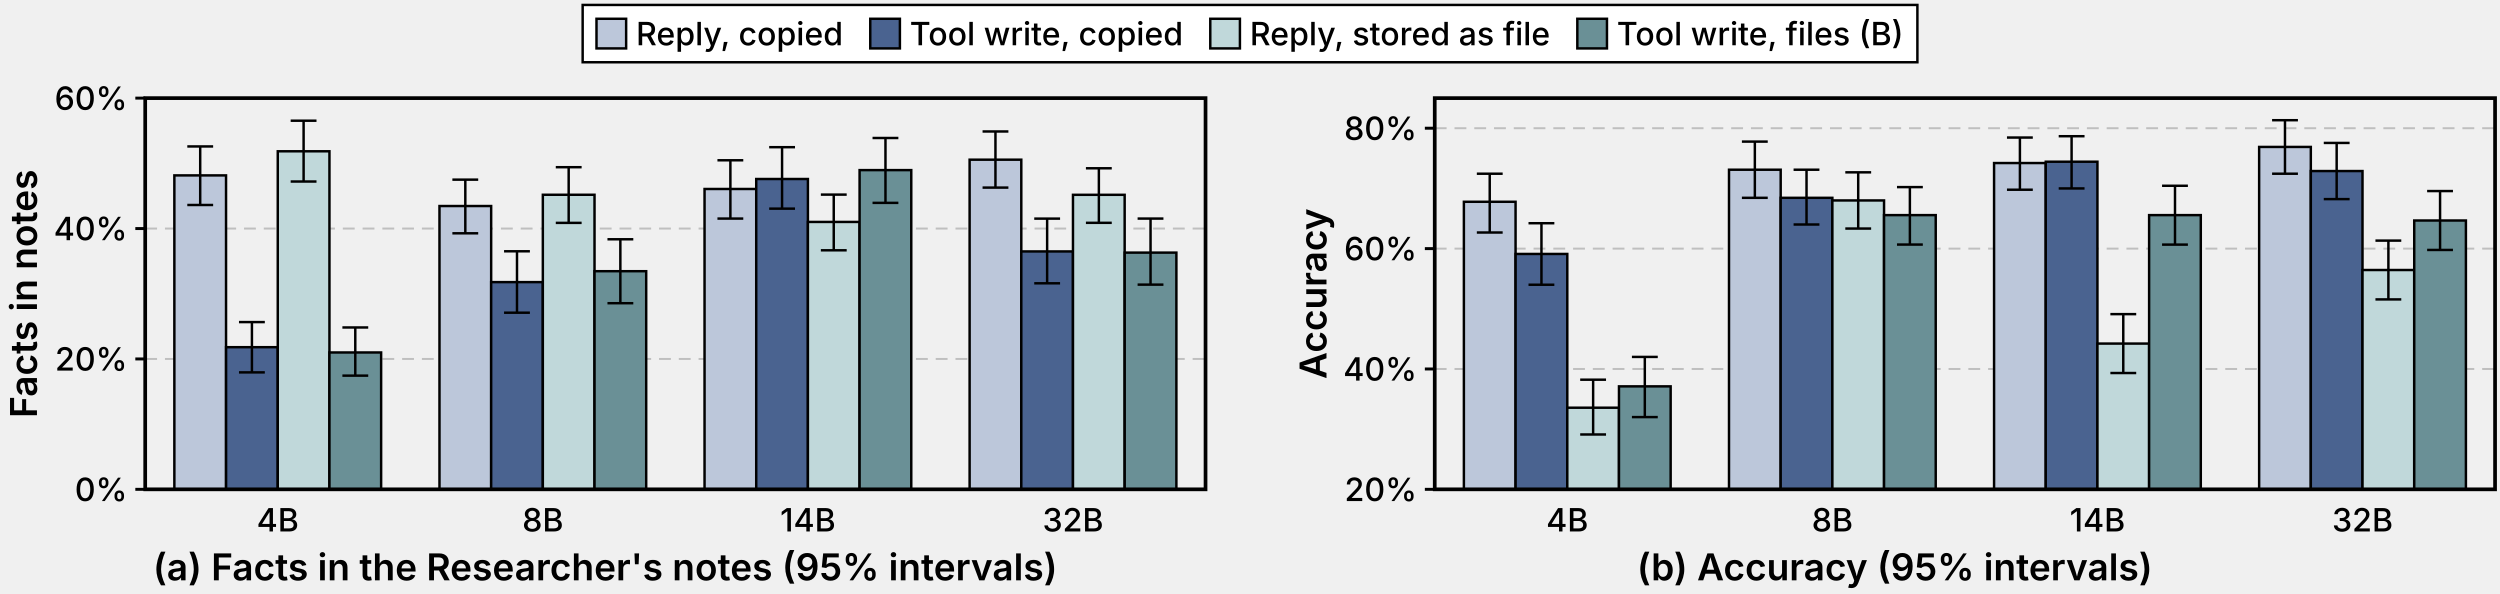
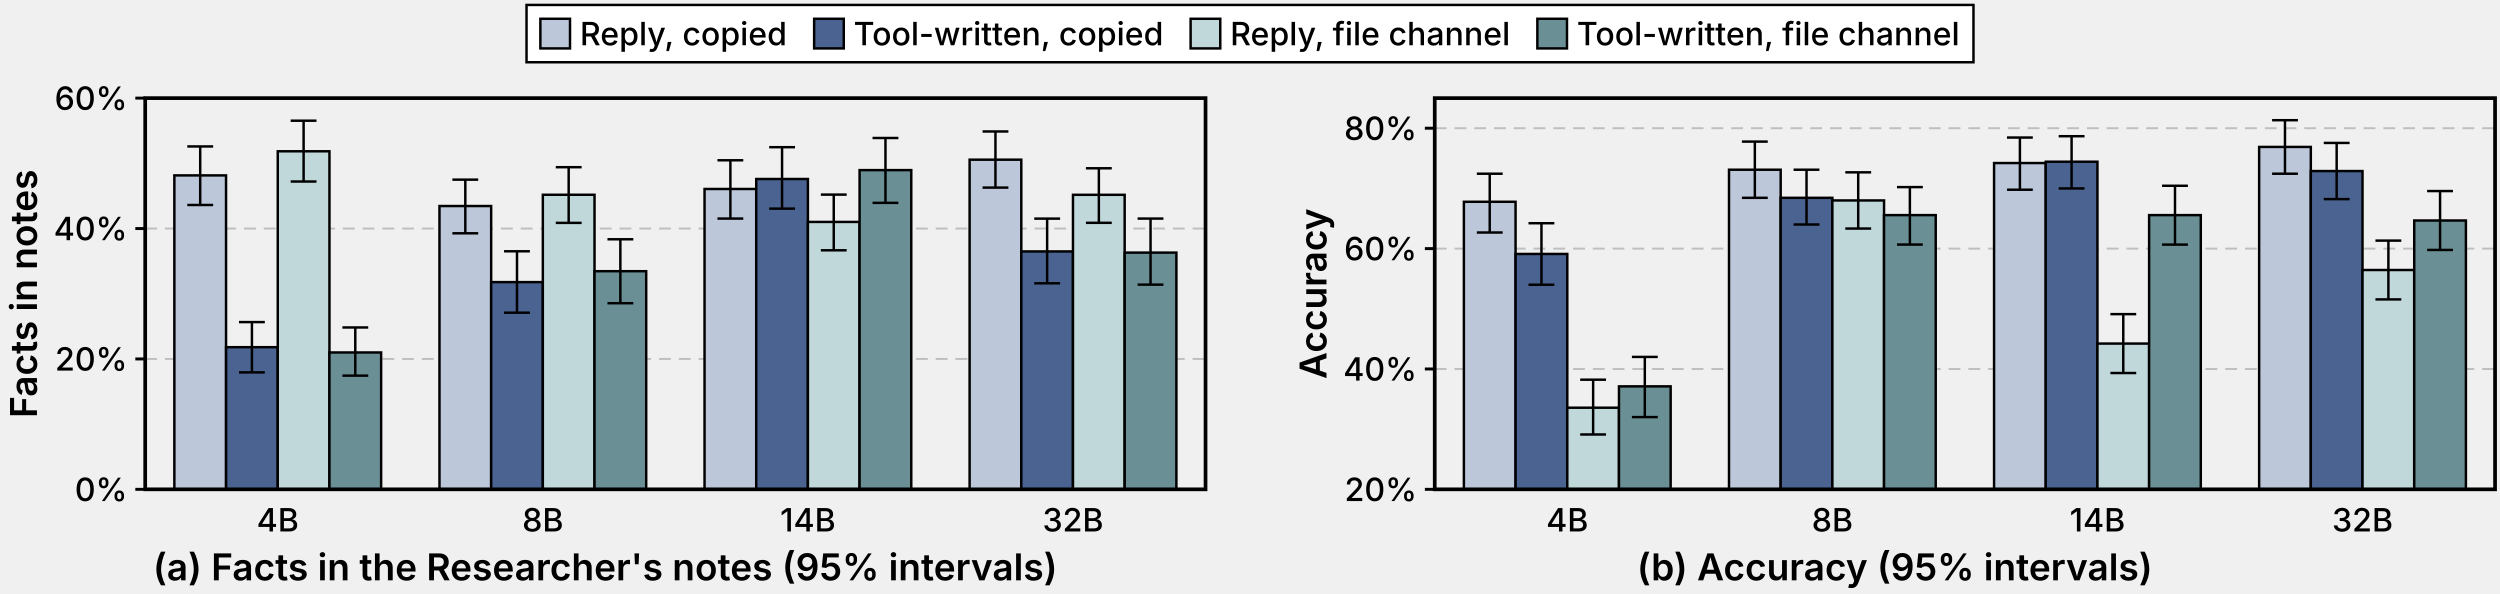
<svg xmlns="http://www.w3.org/2000/svg" width="506pt" height="120.03pt" viewBox="0 0 506 120.03">
  <line x1="29.39" y1="72.65" x2="244" y2="72.65" stroke="#BFBFBF" stroke-width="0.4" stroke-dasharray="2.4 1.6" />
  <line x1="29.39" y1="46.26" x2="244" y2="46.26" stroke="#BFBFBF" stroke-width="0.4" stroke-dasharray="2.4 1.6" />
  <rect x="35.29" y="35.5" width="10.46" height="63.54" fill="#BCC7DA" stroke="#000000" stroke-width="0.5" />
  <rect x="88.95" y="41.7" width="10.46" height="57.34" fill="#BCC7DA" stroke="#000000" stroke-width="0.5" />
  <rect x="142.6" y="38.25" width="10.46" height="60.79" fill="#BCC7DA" stroke="#000000" stroke-width="0.5" />
  <rect x="196.25" y="32.32" width="10.46" height="66.72" fill="#BCC7DA" stroke="#000000" stroke-width="0.5" />
  <rect x="45.76" y="70.27" width="10.46" height="28.77" fill="#4A6390" stroke="#000000" stroke-width="0.5" />
  <rect x="99.41" y="57.1" width="10.46" height="41.94" fill="#4A6390" stroke="#000000" stroke-width="0.5" />
  <rect x="153.06" y="36.23" width="10.46" height="62.81" fill="#4A6390" stroke="#000000" stroke-width="0.5" />
  <rect x="206.71" y="50.89" width="10.46" height="48.15" fill="#4A6390" stroke="#000000" stroke-width="0.5" />
  <rect x="56.22" y="30.62" width="10.46" height="68.42" fill="#C0D8DA" stroke="#000000" stroke-width="0.5" />
  <rect x="109.87" y="39.42" width="10.46" height="59.62" fill="#C0D8DA" stroke="#000000" stroke-width="0.5" />
  <rect x="163.52" y="44.92" width="10.46" height="54.12" fill="#C0D8DA" stroke="#000000" stroke-width="0.5" />
  <rect x="217.17" y="39.43" width="10.46" height="59.61" fill="#C0D8DA" stroke="#000000" stroke-width="0.5" />
  <rect x="66.68" y="71.34" width="10.46" height="27.7" fill="#6A9096" stroke="#000000" stroke-width="0.5" />
  <rect x="120.33" y="54.89" width="10.46" height="44.15" fill="#6A9096" stroke="#000000" stroke-width="0.5" />
  <rect x="173.98" y="34.43" width="10.46" height="64.61" fill="#6A9096" stroke="#000000" stroke-width="0.5" />
  <rect x="227.64" y="51.13" width="10.46" height="47.92" fill="#6A9096" stroke="#000000" stroke-width="0.5" />
  <path d="M40.52,29.64 L40.52,41.49" fill="none" stroke="#000000" stroke-width="0.5" stroke-linejoin="miter" stroke-linecap="butt" />
  <path d="M37.91,29.64 L43.14,29.64" fill="none" stroke="#000000" stroke-width="0.5" stroke-linejoin="miter" stroke-linecap="butt" />
  <path d="M37.91,41.49 L43.14,41.49" fill="none" stroke="#000000" stroke-width="0.5" stroke-linejoin="miter" stroke-linecap="butt" />
  <path d="M94.18,36.36 L94.18,47.22" fill="none" stroke="#000000" stroke-width="0.5" stroke-linejoin="miter" stroke-linecap="butt" />
  <path d="M91.56,36.36 L96.79,36.36" fill="none" stroke="#000000" stroke-width="0.5" stroke-linejoin="miter" stroke-linecap="butt" />
  <path d="M91.56,47.22 L96.79,47.22" fill="none" stroke="#000000" stroke-width="0.5" stroke-linejoin="miter" stroke-linecap="butt" />
  <path d="M147.83,32.44 L147.83,44.24" fill="none" stroke="#000000" stroke-width="0.5" stroke-linejoin="miter" stroke-linecap="butt" />
  <path d="M145.21,32.44 L150.44,32.44" fill="none" stroke="#000000" stroke-width="0.5" stroke-linejoin="miter" stroke-linecap="butt" />
  <path d="M145.21,44.24 L150.44,44.24" fill="none" stroke="#000000" stroke-width="0.5" stroke-linejoin="miter" stroke-linecap="butt" />
  <path d="M201.48,26.61 L201.48,37.97" fill="none" stroke="#000000" stroke-width="0.5" stroke-linejoin="miter" stroke-linecap="butt" />
  <path d="M198.87,26.61 L204.1,26.61" fill="none" stroke="#000000" stroke-width="0.5" stroke-linejoin="miter" stroke-linecap="butt" />
  <path d="M198.87,37.97 L204.1,37.97" fill="none" stroke="#000000" stroke-width="0.5" stroke-linejoin="miter" stroke-linecap="butt" />
  <path d="M50.99,65.19 L50.99,75.37" fill="none" stroke="#000000" stroke-width="0.5" stroke-linejoin="miter" stroke-linecap="butt" />
  <path d="M48.37,65.19 L53.6,65.19" fill="none" stroke="#000000" stroke-width="0.5" stroke-linejoin="miter" stroke-linecap="butt" />
  <path d="M48.37,75.37 L53.6,75.37" fill="none" stroke="#000000" stroke-width="0.5" stroke-linejoin="miter" stroke-linecap="butt" />
  <path d="M104.64,50.86 L104.64,63.29" fill="none" stroke="#000000" stroke-width="0.5" stroke-linejoin="miter" stroke-linecap="butt" />
  <path d="M102.02,50.86 L107.25,50.86" fill="none" stroke="#000000" stroke-width="0.5" stroke-linejoin="miter" stroke-linecap="butt" />
  <path d="M102.02,63.29 L107.25,63.29" fill="none" stroke="#000000" stroke-width="0.5" stroke-linejoin="miter" stroke-linecap="butt" />
  <path d="M158.29,29.79 L158.29,42.23" fill="none" stroke="#000000" stroke-width="0.5" stroke-linejoin="miter" stroke-linecap="butt" />
  <path d="M155.68,29.79 L160.91,29.79" fill="none" stroke="#000000" stroke-width="0.5" stroke-linejoin="miter" stroke-linecap="butt" />
  <path d="M155.68,42.23 L160.91,42.23" fill="none" stroke="#000000" stroke-width="0.5" stroke-linejoin="miter" stroke-linecap="butt" />
  <path d="M211.94,44.25 L211.94,57.34" fill="none" stroke="#000000" stroke-width="0.5" stroke-linejoin="miter" stroke-linecap="butt" />
  <path d="M209.33,44.25 L214.56,44.25" fill="none" stroke="#000000" stroke-width="0.5" stroke-linejoin="miter" stroke-linecap="butt" />
  <path d="M209.33,57.34 L214.56,57.34" fill="none" stroke="#000000" stroke-width="0.5" stroke-linejoin="miter" stroke-linecap="butt" />
  <path d="M61.45,24.43 L61.45,36.74" fill="none" stroke="#000000" stroke-width="0.5" stroke-linejoin="miter" stroke-linecap="butt" />
  <path d="M58.83,24.43 L64.06,24.43" fill="none" stroke="#000000" stroke-width="0.5" stroke-linejoin="miter" stroke-linecap="butt" />
  <path d="M58.83,36.74 L64.06,36.74" fill="none" stroke="#000000" stroke-width="0.5" stroke-linejoin="miter" stroke-linecap="butt" />
  <path d="M115.1,33.84 L115.1,45.11" fill="none" stroke="#000000" stroke-width="0.5" stroke-linejoin="miter" stroke-linecap="butt" />
  <path d="M112.49,33.84 L117.72,33.84" fill="none" stroke="#000000" stroke-width="0.5" stroke-linejoin="miter" stroke-linecap="butt" />
  <path d="M112.49,45.11 L117.72,45.11" fill="none" stroke="#000000" stroke-width="0.5" stroke-linejoin="miter" stroke-linecap="butt" />
  <path d="M168.75,39.39 L168.75,50.66" fill="none" stroke="#000000" stroke-width="0.5" stroke-linejoin="miter" stroke-linecap="butt" />
  <path d="M166.14,39.39 L171.37,39.39" fill="none" stroke="#000000" stroke-width="0.5" stroke-linejoin="miter" stroke-linecap="butt" />
  <path d="M166.14,50.66 L171.37,50.66" fill="none" stroke="#000000" stroke-width="0.5" stroke-linejoin="miter" stroke-linecap="butt" />
  <path d="M222.41,34.06 L222.41,45.1" fill="none" stroke="#000000" stroke-width="0.5" stroke-linejoin="miter" stroke-linecap="butt" />
  <path d="M219.79,34.06 L225.02,34.06" fill="none" stroke="#000000" stroke-width="0.5" stroke-linejoin="miter" stroke-linecap="butt" />
  <path d="M219.79,45.1 L225.02,45.1" fill="none" stroke="#000000" stroke-width="0.5" stroke-linejoin="miter" stroke-linecap="butt" />
  <path d="M71.91,66.28 L71.91,76.03" fill="none" stroke="#000000" stroke-width="0.5" stroke-linejoin="miter" stroke-linecap="butt" />
  <path d="M69.3,66.28 L74.53,66.28" fill="none" stroke="#000000" stroke-width="0.5" stroke-linejoin="miter" stroke-linecap="butt" />
  <path d="M69.3,76.03 L74.53,76.03" fill="none" stroke="#000000" stroke-width="0.5" stroke-linejoin="miter" stroke-linecap="butt" />
  <path d="M125.56,48.43 L125.56,61.37" fill="none" stroke="#000000" stroke-width="0.5" stroke-linejoin="miter" stroke-linecap="butt" />
  <path d="M122.95,48.43 L128.18,48.43" fill="none" stroke="#000000" stroke-width="0.5" stroke-linejoin="miter" stroke-linecap="butt" />
  <path d="M122.95,61.37 L128.18,61.37" fill="none" stroke="#000000" stroke-width="0.5" stroke-linejoin="miter" stroke-linecap="butt" />
  <path d="M179.22,27.93 L179.22,41.06" fill="none" stroke="#000000" stroke-width="0.5" stroke-linejoin="miter" stroke-linecap="butt" />
  <path d="M176.6,27.93 L181.83,27.93" fill="none" stroke="#000000" stroke-width="0.5" stroke-linejoin="miter" stroke-linecap="butt" />
  <path d="M176.6,41.06 L181.83,41.06" fill="none" stroke="#000000" stroke-width="0.5" stroke-linejoin="miter" stroke-linecap="butt" />
  <path d="M232.87,44.24 L232.87,57.61" fill="none" stroke="#000000" stroke-width="0.5" stroke-linejoin="miter" stroke-linecap="butt" />
  <path d="M230.25,44.24 L235.48,44.24" fill="none" stroke="#000000" stroke-width="0.5" stroke-linejoin="miter" stroke-linecap="butt" />
  <path d="M230.25,57.61 L235.48,57.61" fill="none" stroke="#000000" stroke-width="0.5" stroke-linejoin="miter" stroke-linecap="butt" />
  <text font-family="Inter">
    <tspan x="30.96" y="117.46" font-size="7.5" font-weight="600" fill="#000000">(a)</tspan>
    <tspan x="42.75" y="117.46" font-size="7.5" font-weight="600" fill="#000000">Facts</tspan>
    <tspan x="64.29" y="117.46" font-size="7.5" font-weight="600" fill="#000000">in</tspan>
    <tspan x="72.73" y="117.46" font-size="7.5" font-weight="600" fill="#000000">the</tspan>
    <tspan x="86.31" y="117.46" font-size="7.5" font-weight="600" fill="#000000">Researcher's</tspan>
    <tspan x="136.07" y="117.46" font-size="7.5" font-weight="600" fill="#000000">notes</tspan>
    <tspan x="158.25" y="117.46" font-size="7.5" font-weight="600" fill="#000000">(95%</tspan>
    <tspan x="179.86" y="117.46" font-size="7.5" font-weight="600" fill="#000000">intervals)</tspan>
  </text>
  <line x1="290.39" y1="74.68" x2="505" y2="74.68" stroke="#BFBFBF" stroke-width="0.4" stroke-dasharray="2.4 1.6" />
  <line x1="290.39" y1="50.32" x2="505" y2="50.32" stroke="#BFBFBF" stroke-width="0.4" stroke-dasharray="2.4 1.6" />
  <line x1="290.39" y1="25.95" x2="505" y2="25.95" stroke="#BFBFBF" stroke-width="0.4" stroke-dasharray="2.4 1.6" />
  <rect x="296.29" y="40.84" width="10.46" height="58.2" fill="#BCC7DA" stroke="#000000" stroke-width="0.5" />
  <rect x="349.95" y="34.35" width="10.46" height="64.69" fill="#BCC7DA" stroke="#000000" stroke-width="0.5" />
  <rect x="403.6" y="33" width="10.46" height="66.05" fill="#BCC7DA" stroke="#000000" stroke-width="0.5" />
  <rect x="457.25" y="29.74" width="10.46" height="69.3" fill="#BCC7DA" stroke="#000000" stroke-width="0.5" />
  <rect x="306.76" y="51.4" width="10.46" height="47.64" fill="#4A6390" stroke="#000000" stroke-width="0.5" />
  <rect x="360.41" y="40.04" width="10.46" height="59.01" fill="#4A6390" stroke="#000000" stroke-width="0.5" />
  <rect x="414.06" y="32.73" width="10.46" height="66.31" fill="#4A6390" stroke="#000000" stroke-width="0.5" />
  <rect x="467.71" y="34.62" width="10.46" height="64.43" fill="#4A6390" stroke="#000000" stroke-width="0.5" />
  <rect x="317.22" y="82.52" width="10.46" height="16.52" fill="#C0D8DA" stroke="#000000" stroke-width="0.5" />
  <rect x="370.87" y="40.57" width="10.46" height="58.47" fill="#C0D8DA" stroke="#000000" stroke-width="0.5" />
  <rect x="424.52" y="69.54" width="10.46" height="29.5" fill="#C0D8DA" stroke="#000000" stroke-width="0.5" />
  <rect x="478.17" y="54.65" width="10.46" height="44.39" fill="#C0D8DA" stroke="#000000" stroke-width="0.5" />
  <rect x="327.68" y="78.2" width="10.46" height="20.84" fill="#6A9096" stroke="#000000" stroke-width="0.5" />
  <rect x="381.33" y="43.54" width="10.46" height="55.5" fill="#6A9096" stroke="#000000" stroke-width="0.5" />
  <rect x="434.98" y="43.54" width="10.46" height="55.5" fill="#6A9096" stroke="#000000" stroke-width="0.5" />
  <rect x="488.64" y="44.63" width="10.46" height="54.41" fill="#6A9096" stroke="#000000" stroke-width="0.5" />
  <path d="M301.52,35.16 L301.52,47.06" fill="none" stroke="#000000" stroke-width="0.5" stroke-linejoin="miter" stroke-linecap="butt" />
  <path d="M298.91,35.16 L304.14,35.16" fill="none" stroke="#000000" stroke-width="0.5" stroke-linejoin="miter" stroke-linecap="butt" />
  <path d="M298.91,47.06 L304.14,47.06" fill="none" stroke="#000000" stroke-width="0.5" stroke-linejoin="miter" stroke-linecap="butt" />
  <path d="M355.18,28.66 L355.18,40.04" fill="none" stroke="#000000" stroke-width="0.5" stroke-linejoin="miter" stroke-linecap="butt" />
  <path d="M352.56,28.66 L357.79,28.66" fill="none" stroke="#000000" stroke-width="0.5" stroke-linejoin="miter" stroke-linecap="butt" />
  <path d="M352.56,40.04 L357.79,40.04" fill="none" stroke="#000000" stroke-width="0.5" stroke-linejoin="miter" stroke-linecap="butt" />
  <path d="M408.83,27.84 L408.83,38.4" fill="none" stroke="#000000" stroke-width="0.5" stroke-linejoin="miter" stroke-linecap="butt" />
  <path d="M406.21,27.84 L411.44,27.84" fill="none" stroke="#000000" stroke-width="0.5" stroke-linejoin="miter" stroke-linecap="butt" />
  <path d="M406.21,38.4 L411.44,38.4" fill="none" stroke="#000000" stroke-width="0.5" stroke-linejoin="miter" stroke-linecap="butt" />
  <path d="M462.48,24.33 L462.48,35.16" fill="none" stroke="#000000" stroke-width="0.5" stroke-linejoin="miter" stroke-linecap="butt" />
  <path d="M459.87,24.33 L465.1,24.33" fill="none" stroke="#000000" stroke-width="0.5" stroke-linejoin="miter" stroke-linecap="butt" />
  <path d="M459.87,35.16 L465.1,35.16" fill="none" stroke="#000000" stroke-width="0.5" stroke-linejoin="miter" stroke-linecap="butt" />
  <path d="M311.99,45.18 L311.99,57.63" fill="none" stroke="#000000" stroke-width="0.5" stroke-linejoin="miter" stroke-linecap="butt" />
  <path d="M309.37,45.18 L314.6,45.18" fill="none" stroke="#000000" stroke-width="0.5" stroke-linejoin="miter" stroke-linecap="butt" />
  <path d="M309.37,57.63 L314.6,57.63" fill="none" stroke="#000000" stroke-width="0.5" stroke-linejoin="miter" stroke-linecap="butt" />
  <path d="M365.64,34.35 L365.64,45.44" fill="none" stroke="#000000" stroke-width="0.5" stroke-linejoin="miter" stroke-linecap="butt" />
  <path d="M363.02,34.35 L368.25,34.35" fill="none" stroke="#000000" stroke-width="0.5" stroke-linejoin="miter" stroke-linecap="butt" />
  <path d="M363.02,45.44 L368.25,45.44" fill="none" stroke="#000000" stroke-width="0.5" stroke-linejoin="miter" stroke-linecap="butt" />
  <path d="M419.29,27.57 L419.29,38.14" fill="none" stroke="#000000" stroke-width="0.5" stroke-linejoin="miter" stroke-linecap="butt" />
  <path d="M416.68,27.57 L421.91,27.57" fill="none" stroke="#000000" stroke-width="0.5" stroke-linejoin="miter" stroke-linecap="butt" />
  <path d="M416.68,38.14 L421.91,38.14" fill="none" stroke="#000000" stroke-width="0.5" stroke-linejoin="miter" stroke-linecap="butt" />
  <path d="M472.94,28.93 L472.94,40.3" fill="none" stroke="#000000" stroke-width="0.5" stroke-linejoin="miter" stroke-linecap="butt" />
  <path d="M470.33,28.93 L475.56,28.93" fill="none" stroke="#000000" stroke-width="0.5" stroke-linejoin="miter" stroke-linecap="butt" />
  <path d="M470.33,40.3 L475.56,40.3" fill="none" stroke="#000000" stroke-width="0.5" stroke-linejoin="miter" stroke-linecap="butt" />
  <path d="M322.45,76.85 L322.45,87.94" fill="none" stroke="#000000" stroke-width="0.5" stroke-linejoin="miter" stroke-linecap="butt" />
  <path d="M319.83,76.85 L325.06,76.85" fill="none" stroke="#000000" stroke-width="0.5" stroke-linejoin="miter" stroke-linecap="butt" />
  <path d="M319.83,87.94 L325.06,87.94" fill="none" stroke="#000000" stroke-width="0.5" stroke-linejoin="miter" stroke-linecap="butt" />
  <path d="M376.1,34.88 L376.1,46.26" fill="none" stroke="#000000" stroke-width="0.5" stroke-linejoin="miter" stroke-linecap="butt" />
  <path d="M373.49,34.88 L378.72,34.88" fill="none" stroke="#000000" stroke-width="0.5" stroke-linejoin="miter" stroke-linecap="butt" />
  <path d="M373.49,46.26 L378.72,46.26" fill="none" stroke="#000000" stroke-width="0.5" stroke-linejoin="miter" stroke-linecap="butt" />
  <path d="M429.75,63.58 L429.75,75.5" fill="none" stroke="#000000" stroke-width="0.5" stroke-linejoin="miter" stroke-linecap="butt" />
  <path d="M427.14,63.58 L432.37,63.58" fill="none" stroke="#000000" stroke-width="0.5" stroke-linejoin="miter" stroke-linecap="butt" />
  <path d="M427.14,75.5 L432.37,75.5" fill="none" stroke="#000000" stroke-width="0.5" stroke-linejoin="miter" stroke-linecap="butt" />
  <path d="M483.41,48.7 L483.41,60.6" fill="none" stroke="#000000" stroke-width="0.5" stroke-linejoin="miter" stroke-linecap="butt" />
  <path d="M480.79,48.7 L486.02,48.7" fill="none" stroke="#000000" stroke-width="0.5" stroke-linejoin="miter" stroke-linecap="butt" />
  <path d="M480.79,60.6 L486.02,60.6" fill="none" stroke="#000000" stroke-width="0.5" stroke-linejoin="miter" stroke-linecap="butt" />
  <path d="M332.91,72.24 L332.91,84.42" fill="none" stroke="#000000" stroke-width="0.5" stroke-linejoin="miter" stroke-linecap="butt" />
  <path d="M330.3,72.24 L335.53,72.24" fill="none" stroke="#000000" stroke-width="0.5" stroke-linejoin="miter" stroke-linecap="butt" />
  <path d="M330.3,84.42 L335.53,84.42" fill="none" stroke="#000000" stroke-width="0.5" stroke-linejoin="miter" stroke-linecap="butt" />
  <path d="M386.56,37.87 L386.56,49.5" fill="none" stroke="#000000" stroke-width="0.5" stroke-linejoin="miter" stroke-linecap="butt" />
  <path d="M383.95,37.87 L389.18,37.87" fill="none" stroke="#000000" stroke-width="0.5" stroke-linejoin="miter" stroke-linecap="butt" />
  <path d="M383.95,49.5 L389.18,49.5" fill="none" stroke="#000000" stroke-width="0.5" stroke-linejoin="miter" stroke-linecap="butt" />
  <path d="M440.22,37.6 L440.22,49.51" fill="none" stroke="#000000" stroke-width="0.5" stroke-linejoin="miter" stroke-linecap="butt" />
  <path d="M437.6,37.6 L442.83,37.6" fill="none" stroke="#000000" stroke-width="0.5" stroke-linejoin="miter" stroke-linecap="butt" />
  <path d="M437.6,49.51 L442.83,49.51" fill="none" stroke="#000000" stroke-width="0.5" stroke-linejoin="miter" stroke-linecap="butt" />
  <path d="M493.87,38.67 L493.87,50.59" fill="none" stroke="#000000" stroke-width="0.5" stroke-linejoin="miter" stroke-linecap="butt" />
  <path d="M491.25,38.67 L496.48,38.67" fill="none" stroke="#000000" stroke-width="0.5" stroke-linejoin="miter" stroke-linecap="butt" />
  <path d="M491.25,50.59 L496.48,50.59" fill="none" stroke="#000000" stroke-width="0.5" stroke-linejoin="miter" stroke-linecap="butt" />
  <text font-family="Inter">
    <tspan x="331.31" y="117.46" font-size="7.5" font-weight="600" fill="#000000">(b)</tspan>
    <tspan x="343.48" y="117.46" font-size="7.5" font-weight="600" fill="#000000">Accuracy</tspan>
    <tspan x="379.9" y="117.46" font-size="7.5" font-weight="600" fill="#000000">(95%</tspan>
    <tspan x="401.51" y="117.46" font-size="7.5" font-weight="600" fill="#000000">intervals)</tspan>
  </text>
-   <rect x="117.93" y="1" width="270.15" height="11.6" fill="white" stroke="#000" stroke-width="0.5" />
-   <rect x="120.73" y="3.8" width="6" height="6" fill="#BCC7DA" stroke="#000" stroke-width="0.5" />
-   <text font-family="Inter">
-     <tspan x="128.73" y="9.16" font-size="6.5" font-weight="500" fill="#000000">Reply,</tspan>
-     <tspan x="149.47" y="9.16" font-size="6.5" font-weight="500" fill="#000000">copied</tspan>
-   </text>
-   <rect x="176.14" y="3.8" width="6" height="6" fill="#4A6390" stroke="#000" stroke-width="0.5" />
-   <text font-family="Inter">
-     <tspan x="184.14" y="9.16" font-size="6.5" font-weight="500" fill="#000000">Tool</tspan>
-     <tspan x="199.1" y="9.16" font-size="6.5" font-weight="500" fill="#000000">write,</tspan>
-     <tspan x="218.29" y="9.16" font-size="6.5" font-weight="500" fill="#000000">copied</tspan>
-   </text>
-   <rect x="244.96" y="3.8" width="6" height="6" fill="#C0D8DA" stroke="#000" stroke-width="0.5" />
-   <text font-family="Inter">
-     <tspan x="252.96" y="9.16" font-size="6.5" font-weight="500" fill="#000000">Reply,</tspan>
-     <tspan x="273.71" y="9.16" font-size="6.5" font-weight="500" fill="#000000">stored</tspan>
-     <tspan x="295.24" y="9.16" font-size="6.5" font-weight="500" fill="#000000">as</tspan>
-     <tspan x="304.17" y="9.16" font-size="6.5" font-weight="500" fill="#000000">file</tspan>
-   </text>
-   <rect x="319.25" y="3.8" width="6" height="6" fill="#6A9096" stroke="#000" stroke-width="0.5" />
-   <text font-family="Inter">
-     <tspan x="327.25" y="9.16" font-size="6.5" font-weight="500" fill="#000000">Tool</tspan>
-     <tspan x="342.2" y="9.16" font-size="6.5" font-weight="500" fill="#000000">write,</tspan>
-     <tspan x="361.4" y="9.16" font-size="6.5" font-weight="500" fill="#000000">files</tspan>
-     <tspan x="376.21" y="9.16" font-size="6.5" font-weight="500" fill="#000000">(B)</tspan>
+   <rect x="106.57" y="1" width="292.86" height="11.6" fill="white" stroke="#000" stroke-width="0.5" />
+   <rect x="109.37" y="3.8" width="6" height="6" fill="#BCC7DA" stroke="#000" stroke-width="0.5" />
+   <text font-family="Inter">
+     <tspan x="117.37" y="9.16" font-size="6.5" font-weight="500" fill="#000000">Reply,</tspan>
+     <tspan x="138.11" y="9.16" font-size="6.5" font-weight="500" fill="#000000">copied</tspan>
+   </text>
+   <rect x="164.78" y="3.8" width="6" height="6" fill="#4A6390" stroke="#000" stroke-width="0.5" />
+   <text font-family="Inter">
+     <tspan x="172.78" y="9.16" font-size="6.5" font-weight="500" fill="#000000">Tool-written,</tspan>
+     <tspan x="214.31" y="9.16" font-size="6.5" font-weight="500" fill="#000000">copied</tspan>
+   </text>
+   <rect x="240.98" y="3.8" width="6" height="6" fill="#C0D8DA" stroke="#000" stroke-width="0.5" />
+   <text font-family="Inter">
+     <tspan x="248.98" y="9.16" font-size="6.5" font-weight="500" fill="#000000">Reply,</tspan>
+     <tspan x="269.72" y="9.16" font-size="6.5" font-weight="500" fill="#000000">file</tspan>
+     <tspan x="281.03" y="9.16" font-size="6.5" font-weight="500" fill="#000000">channel</tspan>
+   </text>
+   <rect x="311.16" y="3.8" width="6" height="6" fill="#6A9096" stroke="#000" stroke-width="0.5" />
+   <text font-family="Inter">
+     <tspan x="319.16" y="9.16" font-size="6.5" font-weight="500" fill="#000000">Tool-written,</tspan>
+     <tspan x="360.69" y="9.16" font-size="6.5" font-weight="500" fill="#000000">file</tspan>
+     <tspan x="372" y="9.16" font-size="6.5" font-weight="500" fill="#000000">channel</tspan>
  </text>
  <rect x="29.39" y="19.86" width="214.61" height="79.18" fill="none" stroke="#000" stroke-width="0.75" />
  <line x1="27.39" y1="99.04" x2="29.39" y2="99.04" stroke="#000" stroke-width="0.6" />
  <text font-family="Inter">
    <tspan x="15.14" y="101.41" font-size="6.5" font-weight="500" fill="#000000">0%</tspan>
  </text>
  <line x1="27.39" y1="72.65" x2="29.39" y2="72.65" stroke="#000" stroke-width="0.6" />
  <text font-family="Inter">
    <tspan x="11.14" y="75.01" font-size="6.5" font-weight="500" fill="#000000">20%</tspan>
  </text>
  <line x1="27.39" y1="46.26" x2="29.39" y2="46.26" stroke="#000" stroke-width="0.6" />
  <text font-family="Inter">
    <tspan x="10.88" y="48.62" font-size="6.5" font-weight="500" fill="#000000">40%</tspan>
  </text>
  <line x1="27.39" y1="19.86" x2="29.39" y2="19.86" stroke="#000" stroke-width="0.6" />
  <text font-family="Inter">
    <tspan x="11.05" y="22.23" font-size="6.5" font-weight="500" fill="#000000">60%</tspan>
  </text>
  <text font-family="Inter" transform="rotate(-90 4.75 59.45)">
    <tspan x="-20.38" y="62.18" font-size="7.5" font-weight="600" fill="#000000">Facts</tspan>
    <tspan x="1.16" y="62.18" font-size="7.5" font-weight="600" fill="#000000">in</tspan>
    <tspan x="9.6" y="62.18" font-size="7.5" font-weight="600" fill="#000000">notes</tspan>
  </text>
  <text font-family="Inter">
    <tspan x="51.95" y="107.57" font-size="6.5" font-weight="500" fill="#000000">4B</tspan>
  </text>
  <text font-family="Inter">
    <tspan x="105.69" y="107.57" font-size="6.5" font-weight="500" fill="#000000">8B</tspan>
  </text>
  <text font-family="Inter">
    <tspan x="157.91" y="107.57" font-size="6.5" font-weight="500" fill="#000000">14B</tspan>
  </text>
  <text font-family="Inter">
    <tspan x="211" y="107.57" font-size="6.5" font-weight="500" fill="#000000">32B</tspan>
  </text>
  <rect x="290.39" y="19.86" width="214.61" height="79.18" fill="none" stroke="#000" stroke-width="0.75" />
  <line x1="288.39" y1="99.04" x2="290.39" y2="99.04" stroke="#000" stroke-width="0.6" />
  <text font-family="Inter">
    <tspan x="272.14" y="101.41" font-size="6.5" font-weight="500" fill="#000000">20%</tspan>
  </text>
  <line x1="288.39" y1="74.68" x2="290.39" y2="74.68" stroke="#000" stroke-width="0.6" />
  <text font-family="Inter">
    <tspan x="271.88" y="77.04" font-size="6.5" font-weight="500" fill="#000000">40%</tspan>
  </text>
  <line x1="288.39" y1="50.32" x2="290.39" y2="50.32" stroke="#000" stroke-width="0.6" />
  <text font-family="Inter">
    <tspan x="272.05" y="52.68" font-size="6.5" font-weight="500" fill="#000000">60%</tspan>
  </text>
  <line x1="288.39" y1="25.95" x2="290.39" y2="25.95" stroke="#000" stroke-width="0.6" />
  <text font-family="Inter">
    <tspan x="272.05" y="28.32" font-size="6.5" font-weight="500" fill="#000000">80%</tspan>
  </text>
  <text font-family="Inter" transform="rotate(-90 265.75 59.45)">
    <tspan x="248.48" y="62.18" font-size="7.5" font-weight="600" fill="#000000">Accuracy</tspan>
  </text>
  <text font-family="Inter">
    <tspan x="312.95" y="107.57" font-size="6.5" font-weight="500" fill="#000000">4B</tspan>
  </text>
  <text font-family="Inter">
    <tspan x="366.69" y="107.57" font-size="6.5" font-weight="500" fill="#000000">8B</tspan>
  </text>
  <text font-family="Inter">
    <tspan x="418.91" y="107.57" font-size="6.5" font-weight="500" fill="#000000">14B</tspan>
  </text>
  <text font-family="Inter">
    <tspan x="472" y="107.57" font-size="6.5" font-weight="500" fill="#000000">32B</tspan>
  </text>
</svg>
